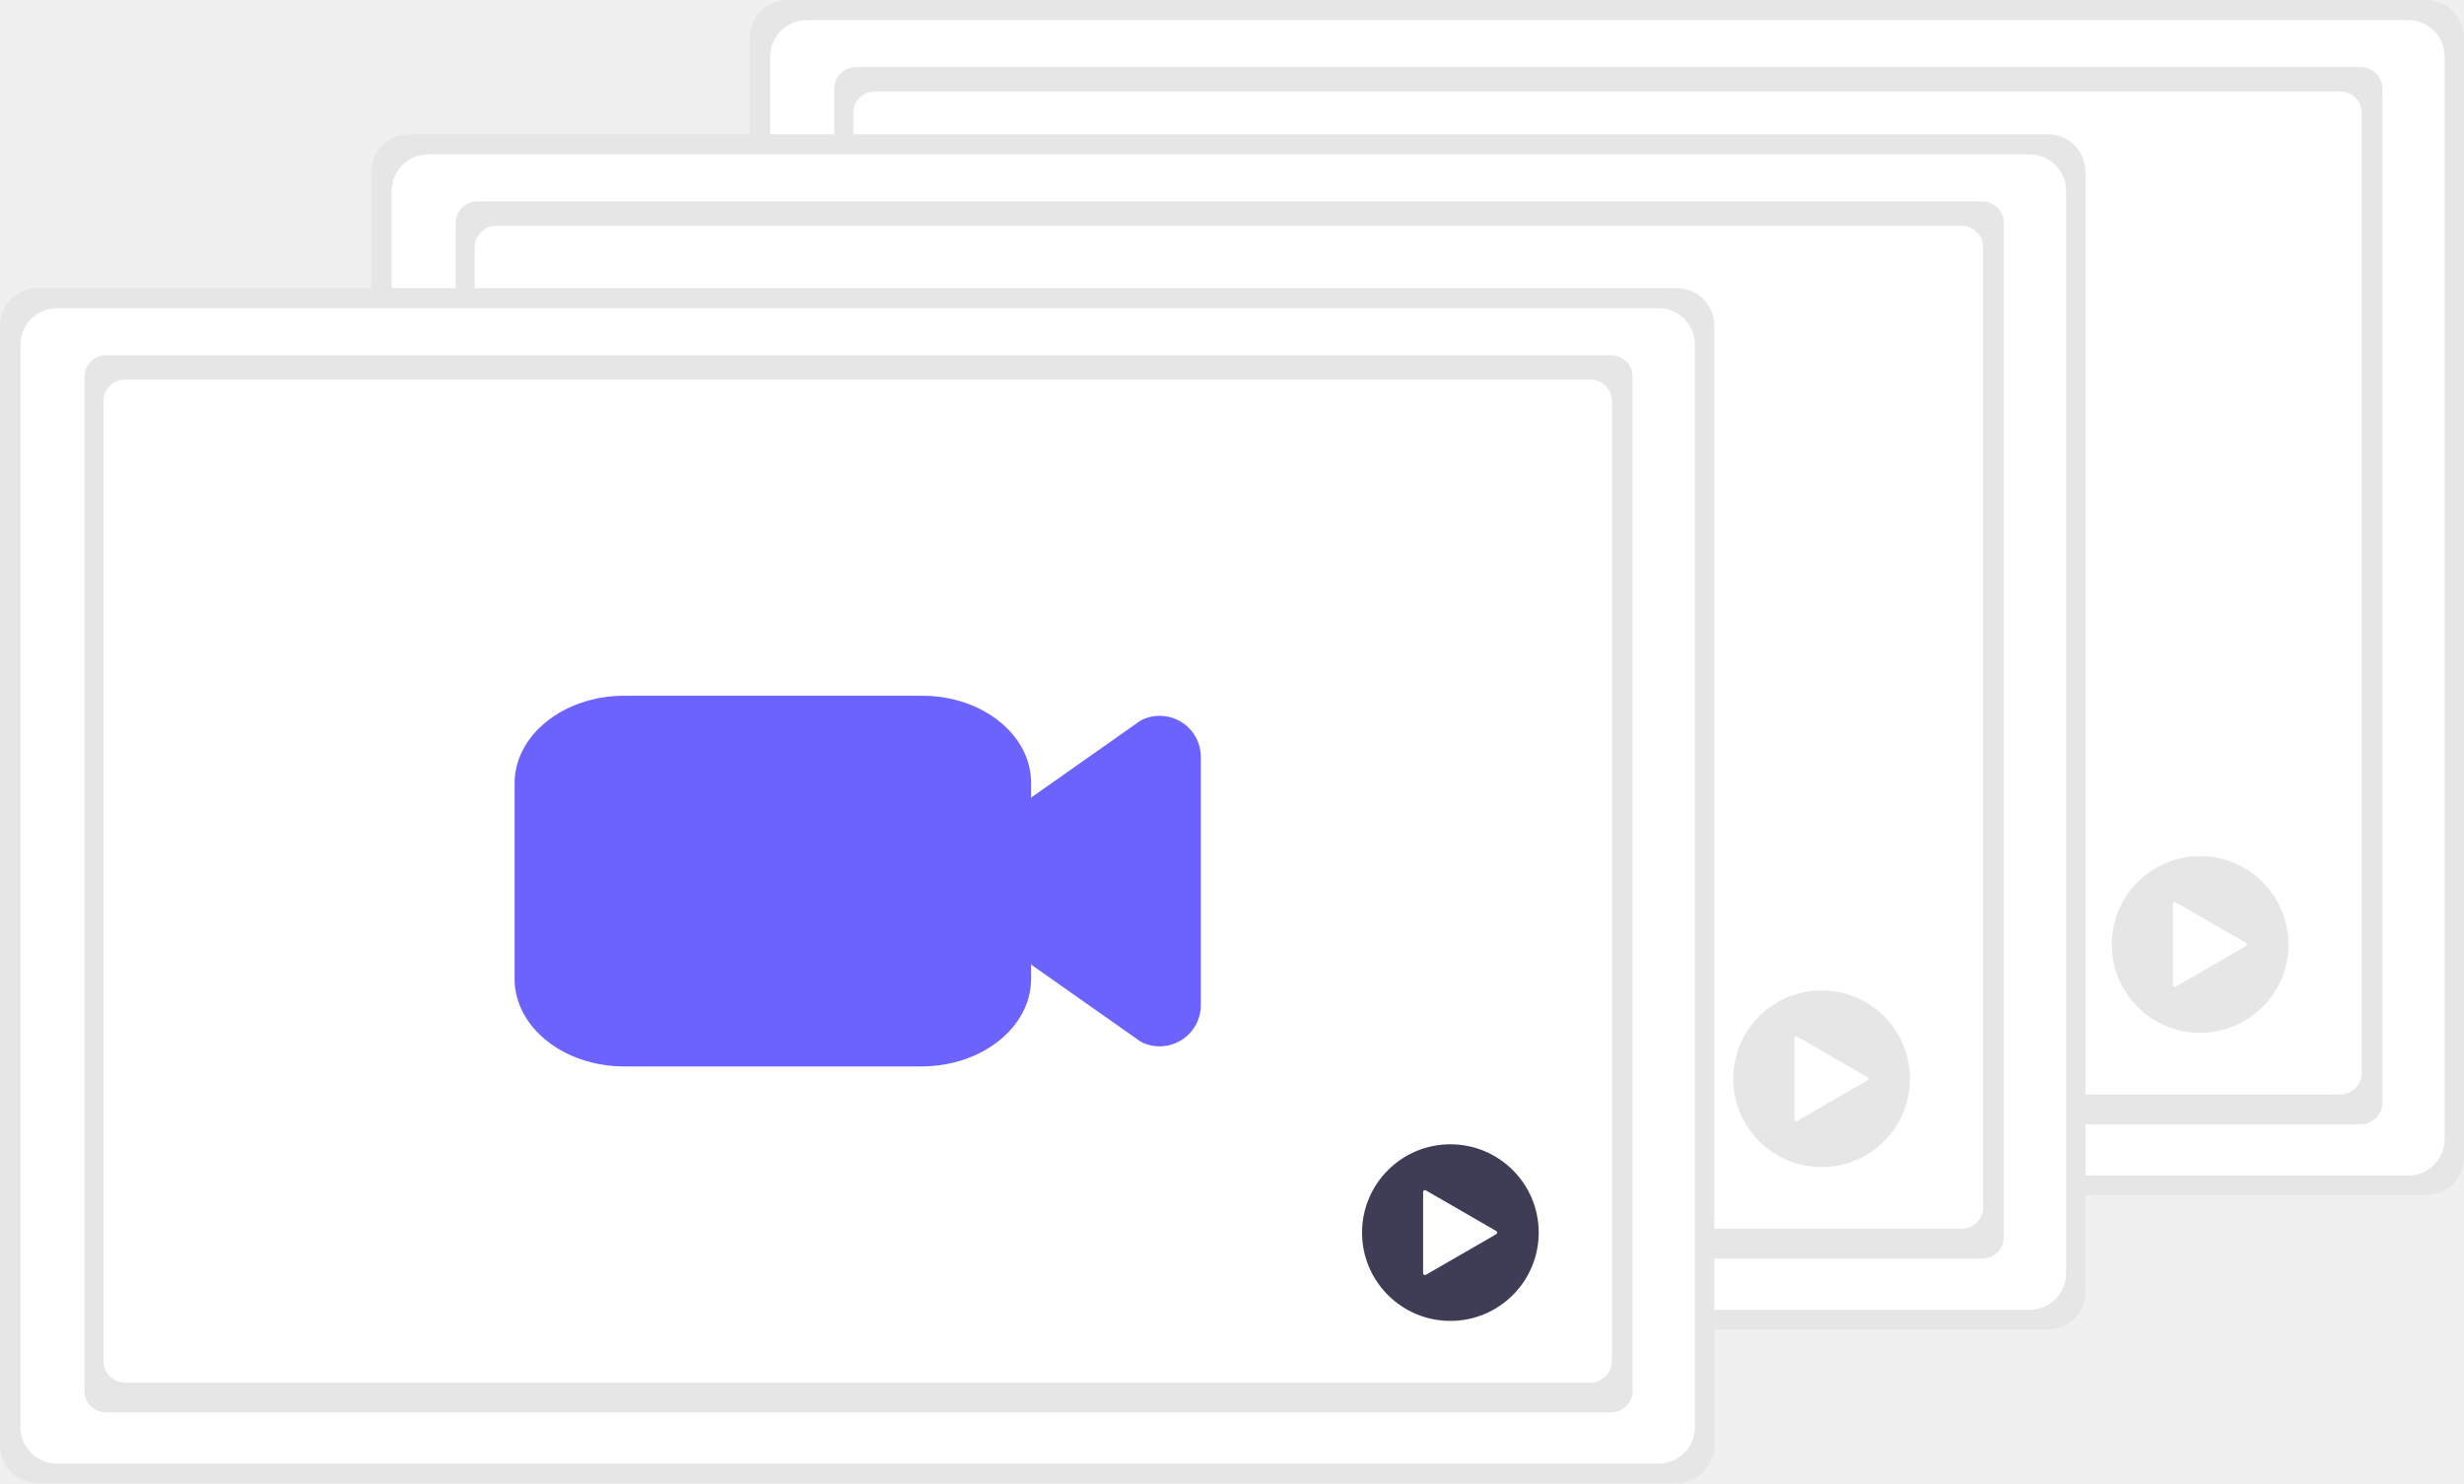
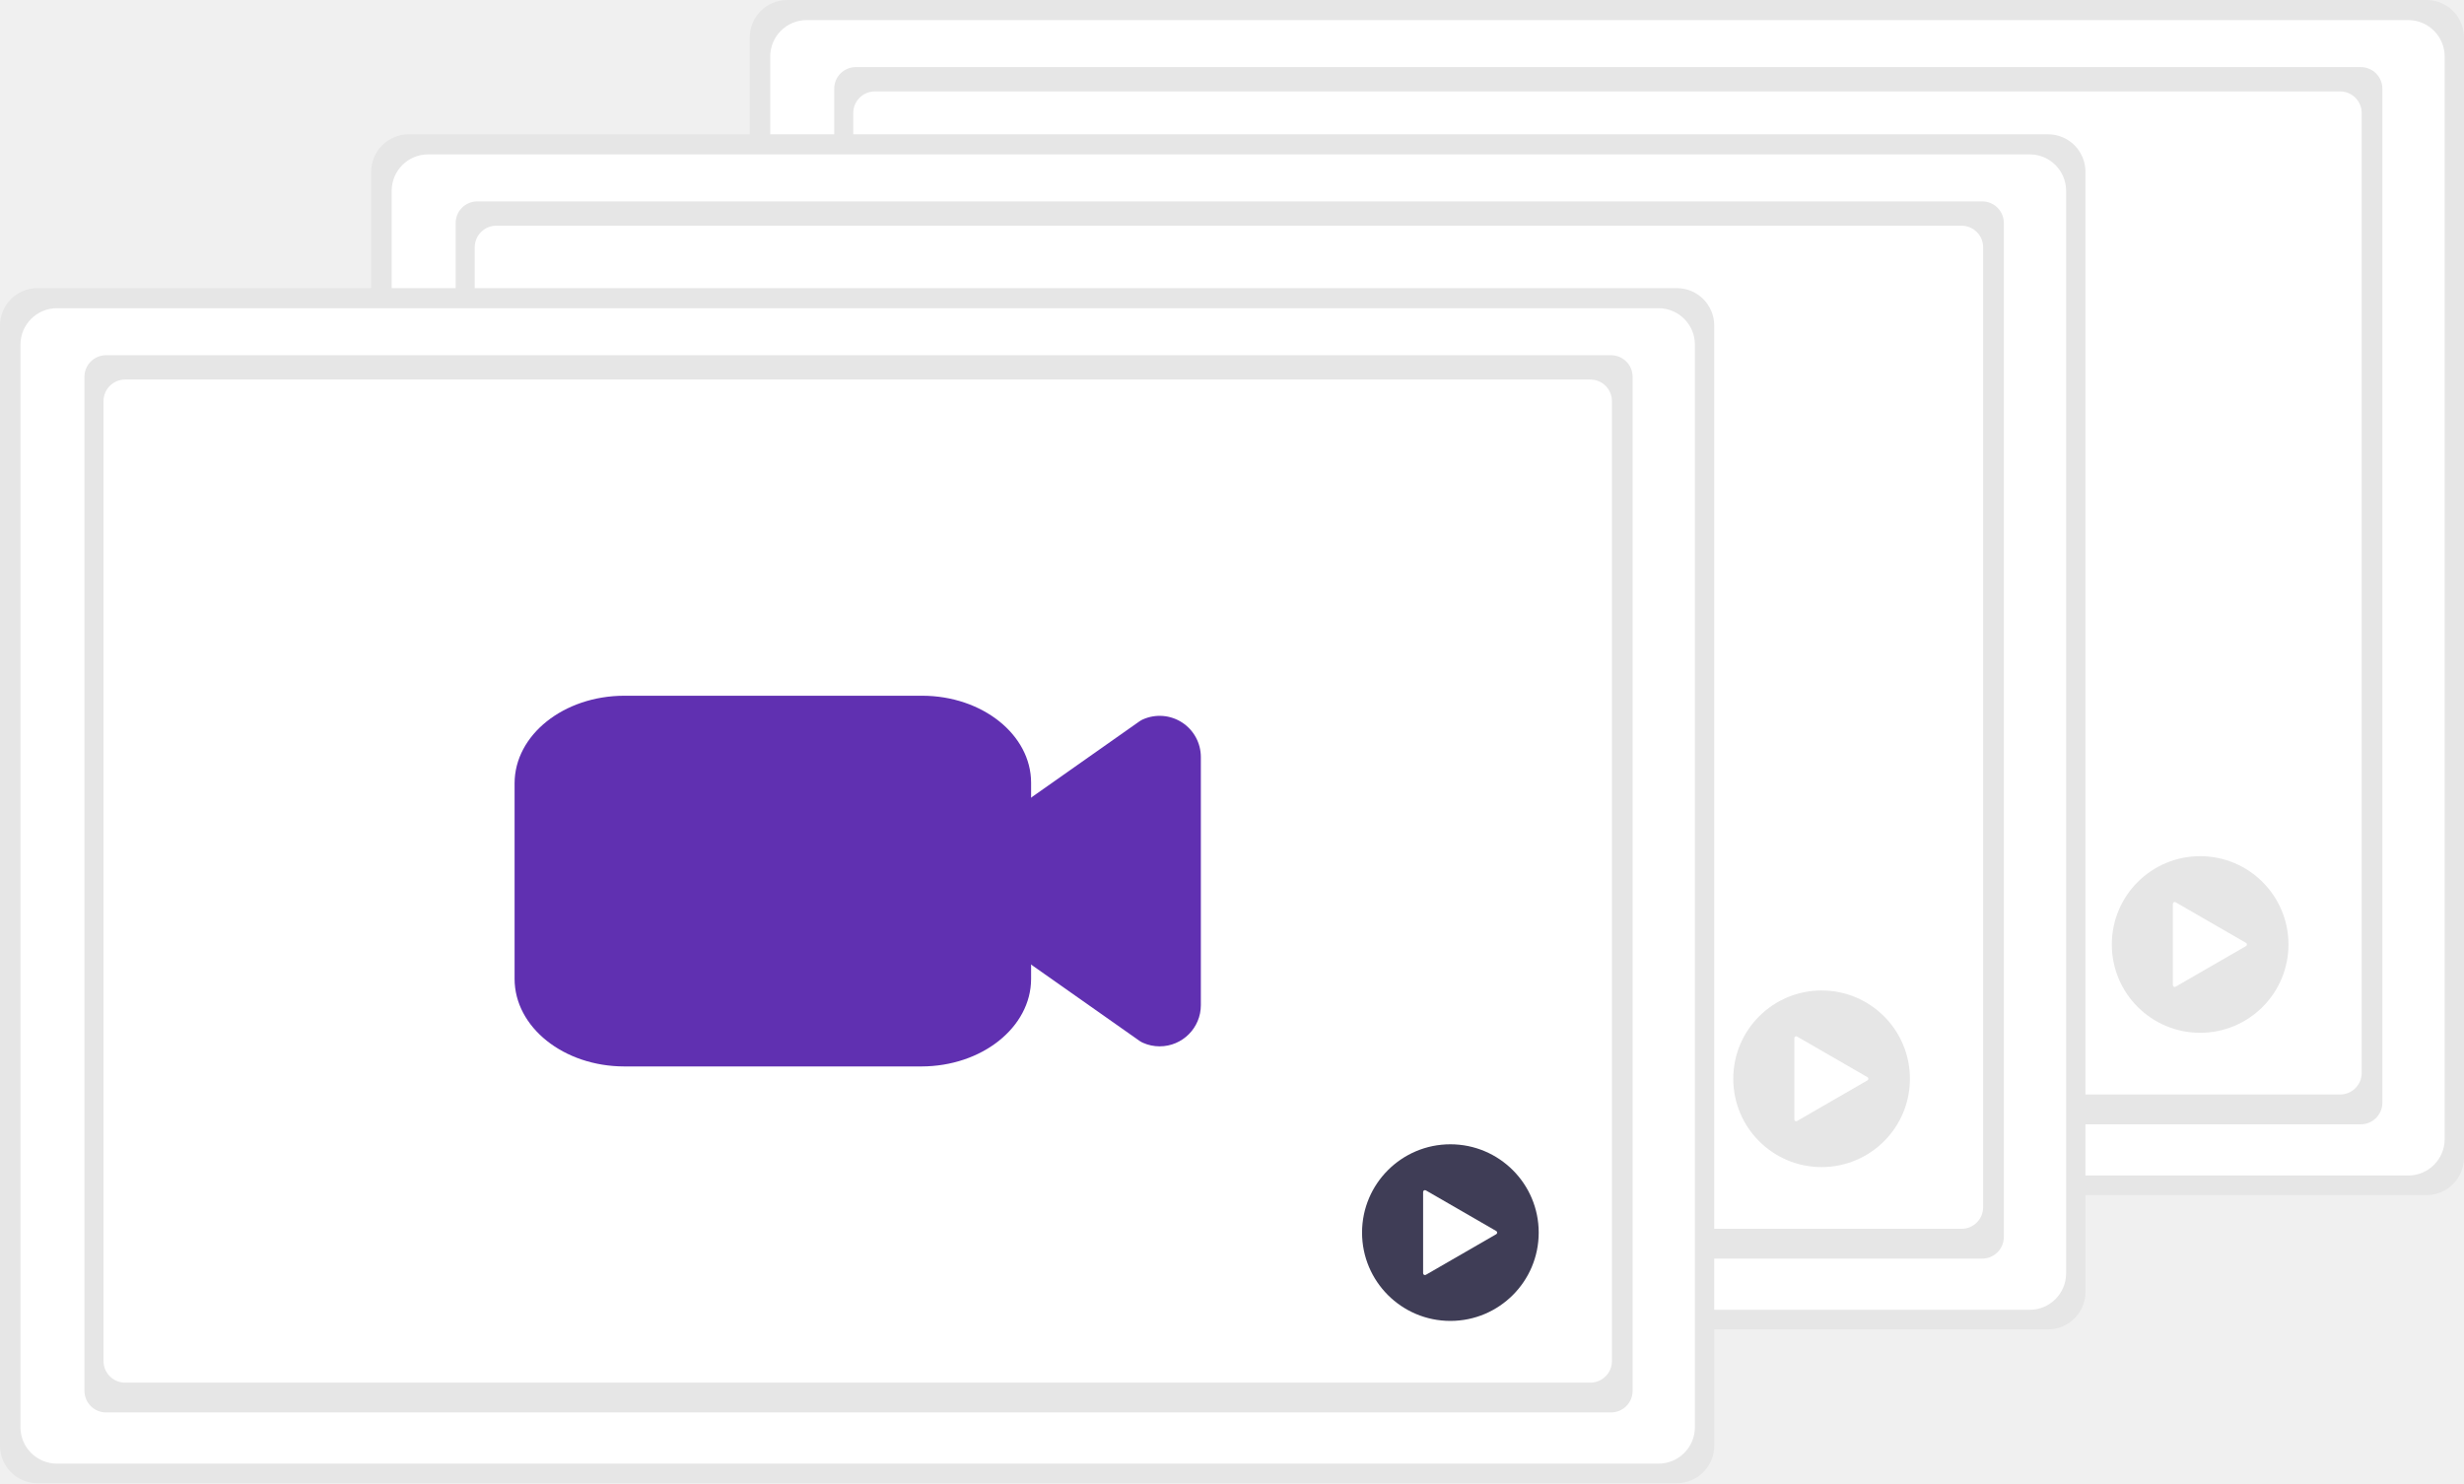
<svg xmlns="http://www.w3.org/2000/svg" data-name="Layer 1" width="1008.92" height="607.45" viewBox="0 0 1008.92 607.45">
  <path d="M1104.46,620.305a15.34,15.34,0,0,1-15.26,15.42H417.8a15.34,15.34,0,0,1-15.26-15.42V161.695a15.34,15.34,0,0,1,15.26-15.42H1089.2a15.34,15.34,0,0,1,15.26,15.42v0Z" transform="translate(-95.53976 -146.275)" fill="#e6e6e6" />
  <path d="M1096.54,612.795a14.91,14.91,0,0,1-14.91,14.91H425.83a14.91,14.91,0,0,1-14.91-14.91V169.415a14.91,14.91,0,0,1,14.91-14.91h655.83a14.91,14.91,0,0,1,14.88,14.91Z" transform="translate(-95.53976 -146.275)" fill="#fff" />
-   <path id="b9c54412-061c-4155-b289-fb4c23e4a64e-39" data-name="c6fe725a-3b03-4a96-90af-cfbd2676500a" d="M350.43,27.48h616.22a8.85,8.85,0,0,1,8.85,8.85V451.61a8.85,8.85,0,0,1-8.85,8.85h-616.22a8.85,8.85,0,0,1-8.85-8.85V36.33a8.85,8.85,0,0,1,8.85-8.85Z" fill="#e6e6e6" />
+   <path id="b9c54412-061c-4155-b289-fb4c23e4a64e-44" data-name="c6fe725a-3b03-4a96-90af-cfbd2676500a" d="M350.43,27.48h616.22a8.85,8.85,0,0,1,8.85,8.85V451.61a8.85,8.85,0,0,1-8.85,8.85h-616.22a8.85,8.85,0,0,1-8.85-8.85V36.33a8.85,8.85,0,0,1,8.85-8.85Z" fill="#e6e6e6" />
  <path d="M358.23,37.44h599.95a8.85,8.85,0,0,1,8.85,8.85V439.41a8.85,8.85,0,0,1-8.85,8.85h-599.95a8.85,8.85,0,0,1-8.85-8.85V46.29A8.85,8.85,0,0,1,358.23,37.44Z" fill="#fff" />
  <path d="M877.376,456.808a16.869,16.869,0,0,1-6.853-1.46,8.314,8.314,0,0,1-1.429-.812l-43.602-30.692h0a16.869,16.869,0,0,1-7.159-13.791V368.197a16.869,16.869,0,0,1,7.159-13.791l43.602-30.692a8.314,8.314,0,0,1,1.429-.812A16.869,16.869,0,0,1,894.245,338.317V439.933a16.869,16.869,0,0,1-16.869,16.869Z" transform="translate(-95.53976 -146.275)" fill="#3f3d56" />
  <path d="M779.795,465.037H658.187c-24.81-.02-44.917-16.058-44.942-35.847V349.06c.025-19.789,20.132-35.827,44.942-35.847H780.112c24.634.023,44.596,15.946,44.625,35.594v80.382C824.711,448.979,804.605,465.017,779.795,465.037Z" transform="translate(-95.53976 -146.275)" fill="#3f3d56" />
  <circle cx="900.879" cy="386.814" r="36.167" fill="#e6e6e6" />
  <path d="M1015.204,532.44l-28.829-16.645a.749.749,0,0,0-1.123.648v33.289a.749.749,0,0,0,1.123.648l28.829-16.645a.749.749,0,0,0,0-1.297l-28.829-16.645a.749.749,0,0,0-1.123.648v33.289a.749.749,0,0,0,1.123.648l28.829-16.645A.749.749,0,0,0,1015.204,532.44Z" transform="translate(-95.53976 -146.275)" fill="#fff" />
  <path d="M949.46,675.305a15.34,15.34,0,0,1-15.26,15.42H262.8a15.34,15.34,0,0,1-15.26-15.42V216.695a15.34,15.34,0,0,1,15.26-15.42H934.2a15.34,15.34,0,0,1,15.26,15.42v0Z" transform="translate(-95.53976 -146.275)" fill="#e6e6e6" />
  <path d="M941.54,667.795a14.91,14.91,0,0,1-14.91,14.91H270.83a14.91,14.91,0,0,1-14.91-14.91V224.415a14.91,14.91,0,0,1,14.91-14.91H926.66a14.91,14.91,0,0,1,14.88,14.91Z" transform="translate(-95.53976 -146.275)" fill="#fff" />
-   <path id="a7242049-80b4-49e1-bd08-67354734c824-40" data-name="c6fe725a-3b03-4a96-90af-cfbd2676500a" d="M195.43,82.48h616.22a8.85,8.85,0,0,1,8.85,8.85V506.61a8.85,8.85,0,0,1-8.85,8.85h-616.22a8.85,8.85,0,0,1-8.85-8.85V91.33a8.85,8.85,0,0,1,8.85-8.85Z" fill="#e6e6e6" />
+   <path id="a7242049-80b4-49e1-bd08-67354734c824-45" data-name="c6fe725a-3b03-4a96-90af-cfbd2676500a" d="M195.43,82.48h616.22a8.85,8.85,0,0,1,8.85,8.85V506.61a8.85,8.85,0,0,1-8.85,8.85h-616.22a8.85,8.85,0,0,1-8.85-8.85V91.33a8.85,8.85,0,0,1,8.85-8.85Z" fill="#e6e6e6" />
  <path d="M203.23,92.44h599.95a8.85,8.85,0,0,1,8.85,8.85V494.41a8.85,8.85,0,0,1-8.85,8.85h-599.95a8.85,8.85,0,0,1-8.85-8.85V101.29A8.85,8.85,0,0,1,203.23,92.44Z" fill="#fff" />
  <path d="M722.376,511.808a16.869,16.869,0,0,1-6.853-1.46,8.314,8.314,0,0,1-1.429-.812l-43.602-30.692h0a16.869,16.869,0,0,1-7.159-13.791V423.197a16.869,16.869,0,0,1,7.159-13.791l43.602-30.692a8.314,8.314,0,0,1,1.429-.812A16.869,16.869,0,0,1,739.245,393.317V494.933a16.869,16.869,0,0,1-16.869,16.869Z" transform="translate(-95.53976 -146.275)" fill="#3f3d56" />
  <path d="M624.795,520.037H503.187c-24.81-.02-44.917-16.058-44.942-35.847V404.06c.025-19.789,20.132-35.827,44.942-35.847H625.112c24.634.023,44.596,15.946,44.625,35.594v80.382C669.711,503.979,649.605,520.017,624.795,520.037Z" transform="translate(-95.53976 -146.275)" fill="#3f3d56" />
  <circle cx="745.879" cy="441.814" r="36.167" fill="#e6e6e6" />
  <path d="M860.204,587.44l-28.829-16.645a.749.749,0,0,0-1.123.648v33.289a.749.749,0,0,0,1.123.648L860.204,588.737a.749.749,0,0,0,0-1.297l-28.829-16.645a.749.749,0,0,0-1.123.648v33.289a.749.749,0,0,0,1.123.648L860.204,588.737A.749.749,0,0,0,860.204,587.44Z" transform="translate(-95.53976 -146.275)" fill="#fff" />
  <path d="M797.46,738.305a15.34,15.34,0,0,1-15.26,15.42H110.8a15.34,15.34,0,0,1-15.26-15.42V279.695a15.34,15.34,0,0,1,15.26-15.42H782.2a15.34,15.34,0,0,1,15.26,15.42v0Z" transform="translate(-95.53976 -146.275)" fill="#e6e6e6" />
  <path d="M789.54,730.795a14.91,14.91,0,0,1-14.91,14.91H118.83a14.91,14.91,0,0,1-14.91-14.91V287.415a14.91,14.91,0,0,1,14.91-14.91H774.66a14.91,14.91,0,0,1,14.88,14.91Z" transform="translate(-95.53976 -146.275)" fill="#fff" />
-   <path id="b7a050eb-0cb2-44a8-b642-35d340850eff-41" data-name="c6fe725a-3b03-4a96-90af-cfbd2676500a" d="M43.43,145.48h616.22a8.85,8.85,0,0,1,8.85,8.85V569.61a8.85,8.85,0,0,1-8.85,8.85h-616.22a8.85,8.85,0,0,1-8.85-8.85V154.33a8.85,8.85,0,0,1,8.85-8.85Z" fill="#e6e6e6" />
+   <path id="b7a050eb-0cb2-44a8-b642-35d340850eff-46" data-name="c6fe725a-3b03-4a96-90af-cfbd2676500a" d="M43.43,145.48h616.22a8.85,8.85,0,0,1,8.85,8.85V569.61a8.85,8.85,0,0,1-8.85,8.85h-616.22a8.85,8.85,0,0,1-8.85-8.85V154.33a8.85,8.85,0,0,1,8.85-8.85Z" fill="#e6e6e6" />
  <path d="M51.23,155.44h599.95a8.85,8.85,0,0,1,8.85,8.85V557.41a8.85,8.85,0,0,1-8.85,8.85h-599.95a8.85,8.85,0,0,1-8.85-8.85V164.29A8.85,8.85,0,0,1,51.23,155.44Z" fill="#fff" />
-   <path d="M570.376,574.808a16.869,16.869,0,0,1-6.853-1.46,8.314,8.314,0,0,1-1.429-.812l-43.602-30.692h0a16.869,16.869,0,0,1-7.159-13.791V486.197a16.869,16.869,0,0,1,7.159-13.791l43.602-30.692a8.314,8.314,0,0,1,1.429-.812A16.869,16.869,0,0,1,587.245,456.317V557.933a16.869,16.869,0,0,1-16.869,16.869Z" transform="translate(-95.53976 -146.275)" fill="#6c63ff" />
-   <path d="M472.795,583.037H351.187c-24.81-.02-44.917-16.058-44.942-35.847V467.06c.025-19.789,20.132-35.827,44.942-35.847H473.112c24.634.023,44.596,15.946,44.625,35.594v80.382C517.711,566.979,497.605,583.017,472.795,583.037Z" transform="translate(-95.53976 -146.275)" fill="#6c63ff" />
+   <path d="M570.376,574.808a16.869,16.869,0,0,1-6.853-1.46,8.314,8.314,0,0,1-1.429-.812l-43.602-30.692h0a16.869,16.869,0,0,1-7.159-13.791V486.197a16.869,16.869,0,0,1,7.159-13.791l43.602-30.692a8.314,8.314,0,0,1,1.429-.812A16.869,16.869,0,0,1,587.245,456.317V557.933a16.869,16.869,0,0,1-16.869,16.869Z" transform="translate(-95.53976 -146.275)" fill="#6030b1" />
+   <path d="M472.795,583.037H351.187c-24.81-.02-44.917-16.058-44.942-35.847V467.06c.025-19.789,20.132-35.827,44.942-35.847H473.112c24.634.023,44.596,15.946,44.625,35.594v80.382C517.711,566.979,497.605,583.017,472.795,583.037Z" transform="translate(-95.53976 -146.275)" fill="#6030b1" />
  <circle cx="593.879" cy="504.814" r="36.167" fill="#3f3d56" />
  <path d="M708.204,650.44l-28.829-16.645a.749.749,0,0,0-1.123.648v33.289a.749.749,0,0,0,1.123.648L708.204,651.737a.749.749,0,0,0,0-1.297l-28.829-16.645a.749.749,0,0,0-1.123.648v33.289a.749.749,0,0,0,1.123.648L708.204,651.737A.749.749,0,0,0,708.204,650.44Z" transform="translate(-95.53976 -146.275)" fill="#fff" />
</svg>
